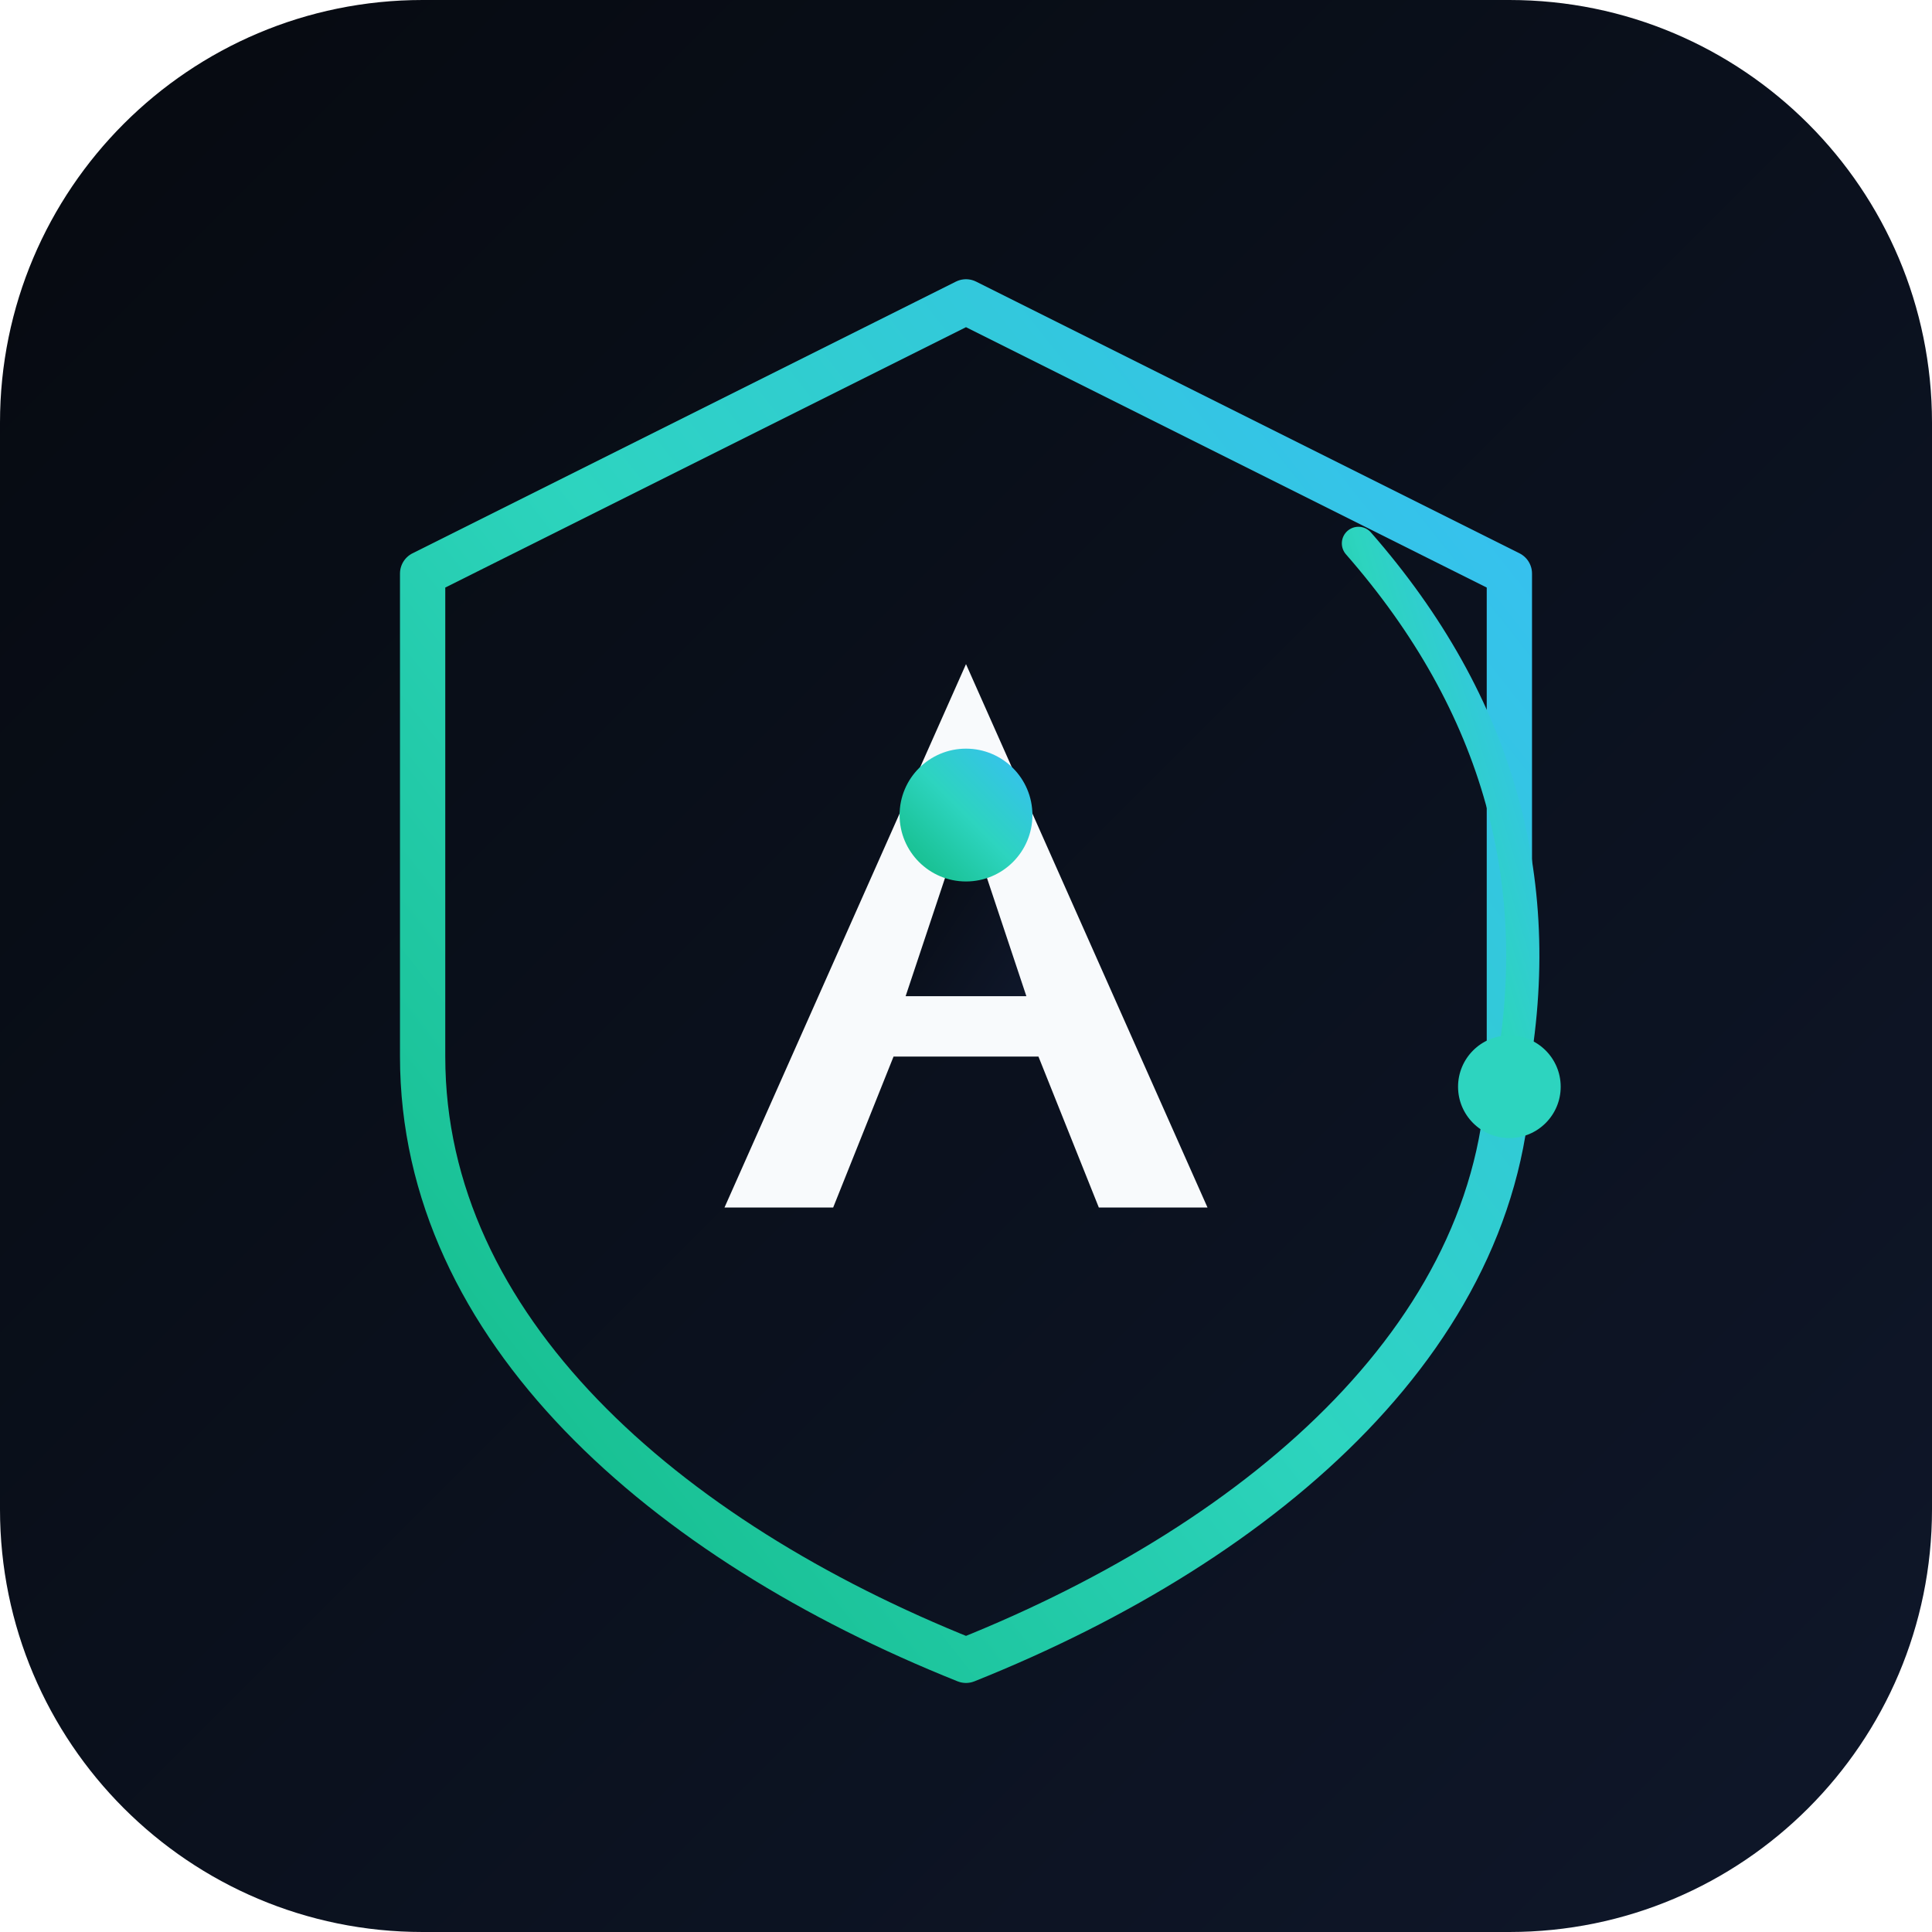
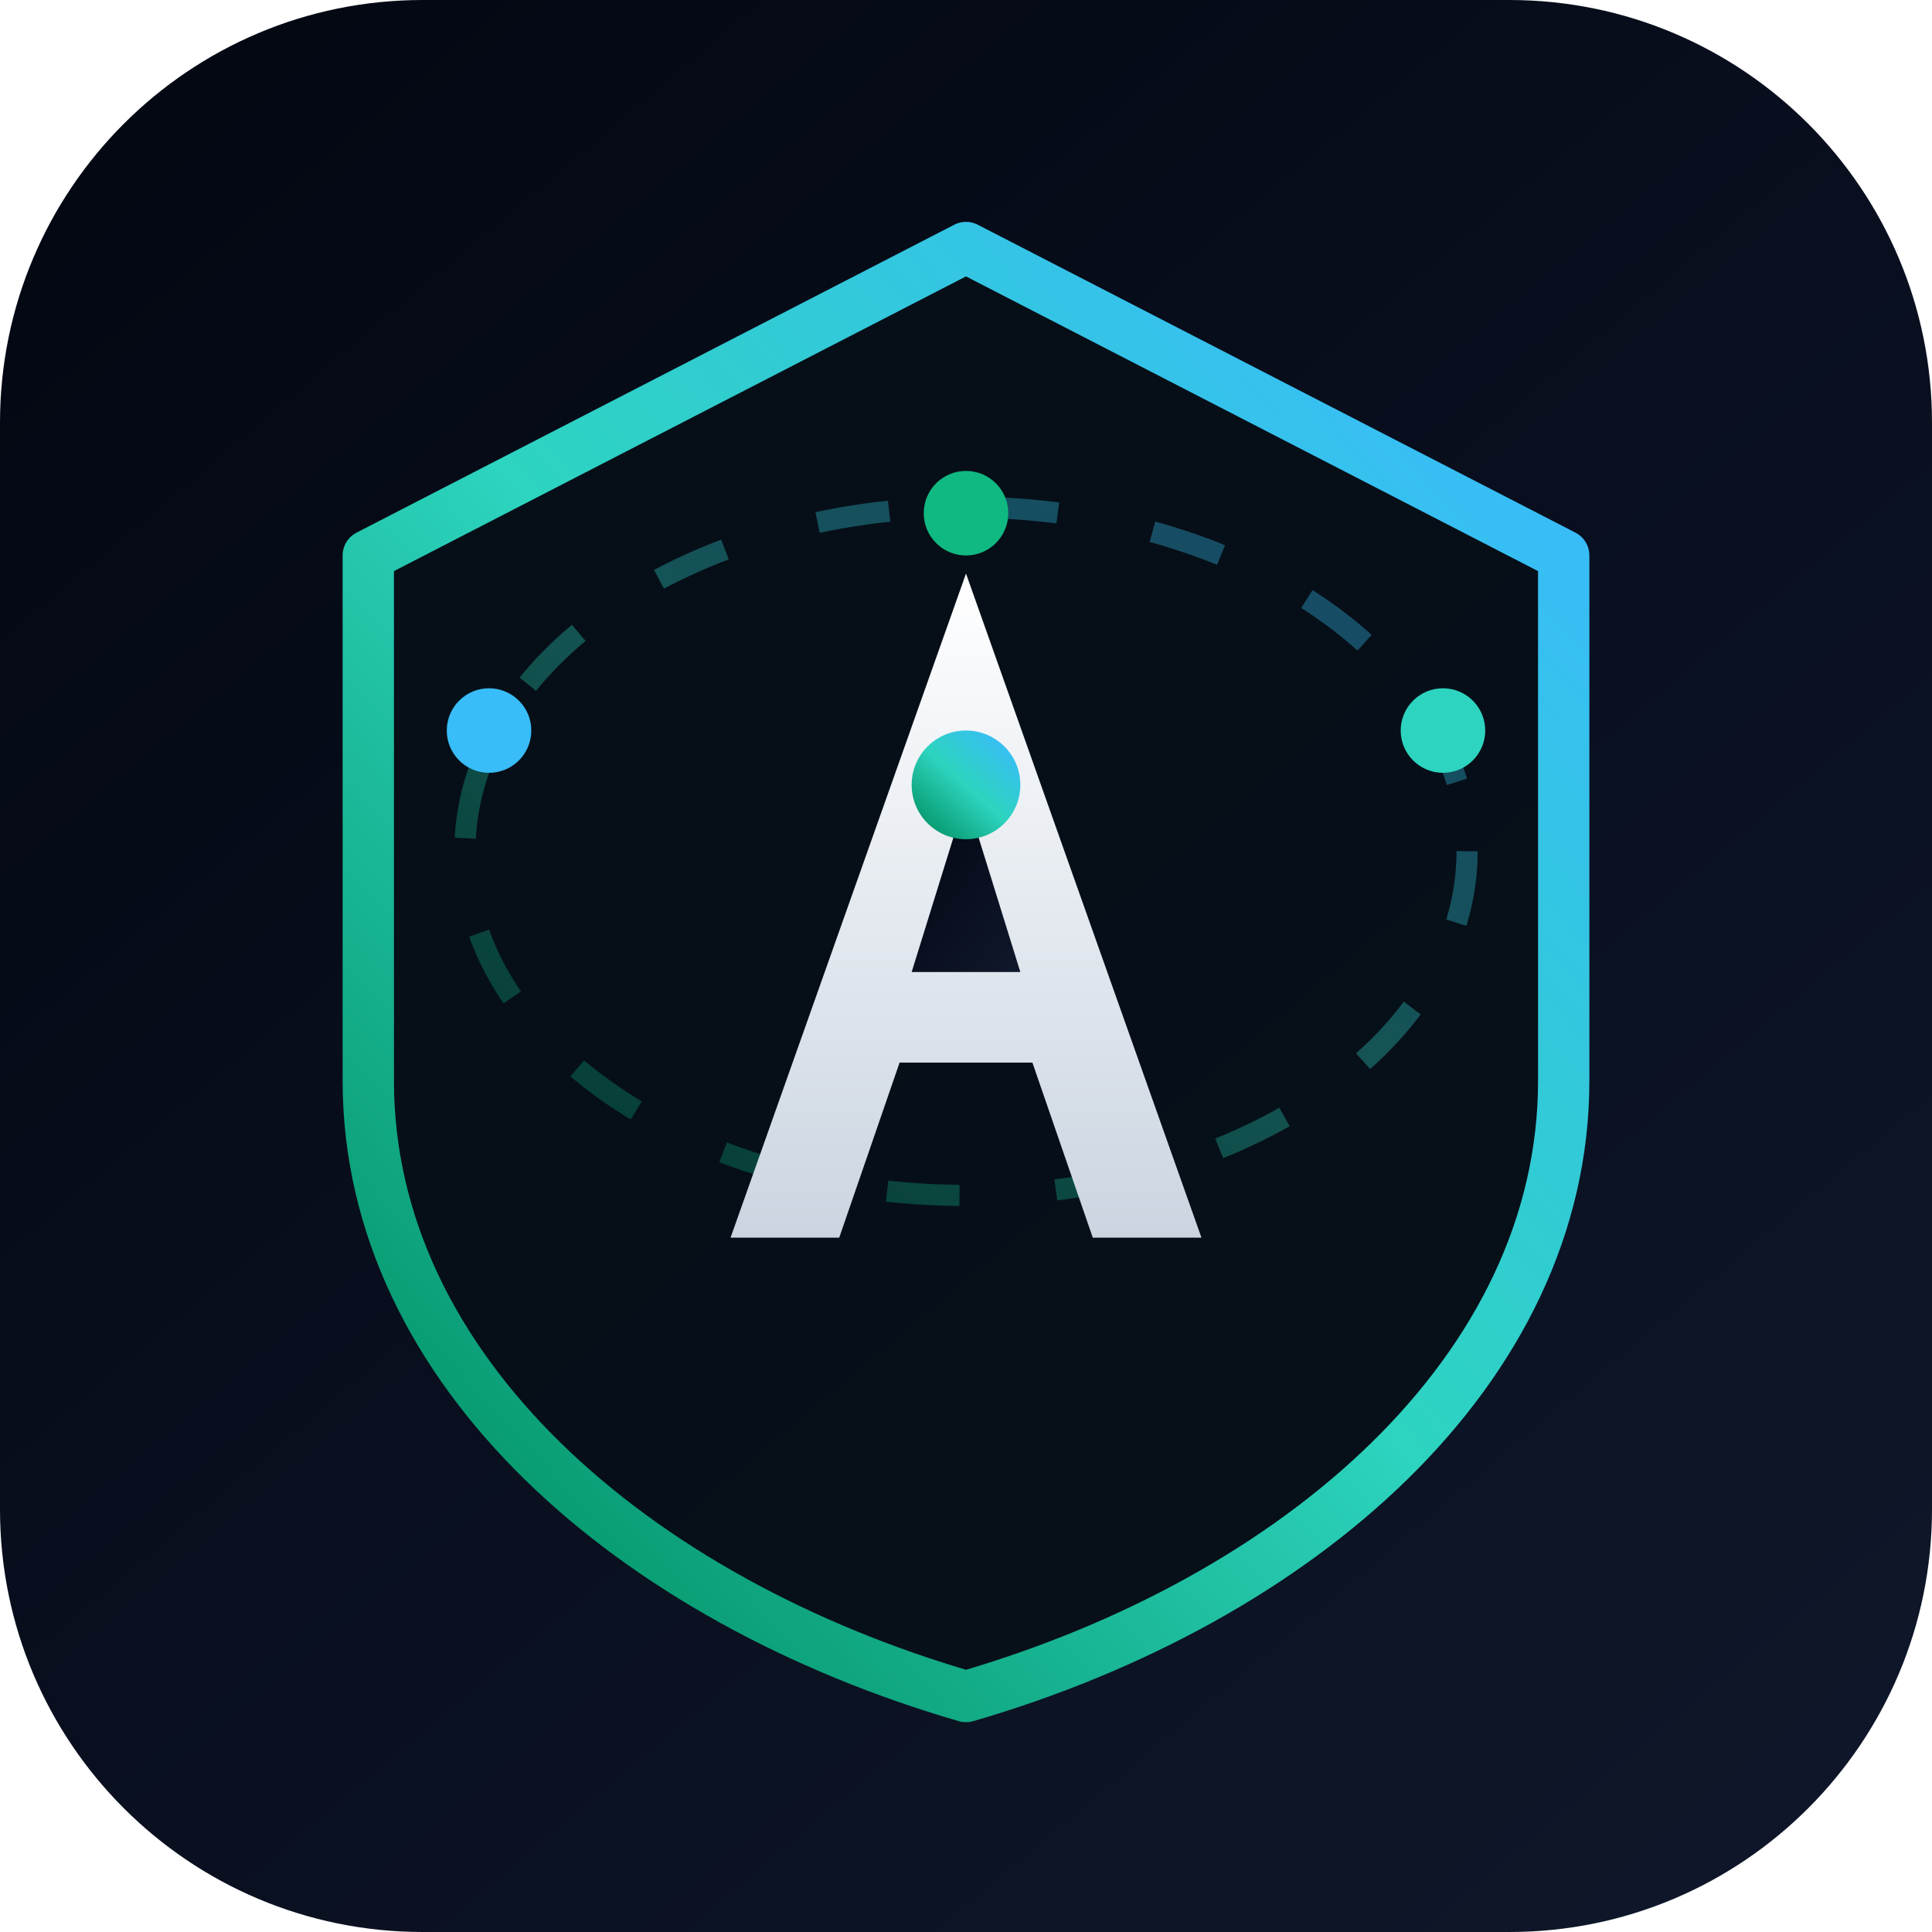
- <svg xmlns="http://www.w3.org/2000/svg" viewBox="0 0 32 32">
+ <svg xmlns="http://www.w3.org/2000/svg" viewBox="0 0 32 32" fill="none">
  <defs>
-     <linearGradient id="bg" x1="0%" y1="0%" x2="100%" y2="100%">
-       <stop offset="0%" stop-color="#060a10" />
+     <linearGradient id="bg" x1="8%" y1="0%" x2="92%" y2="100%">
+       <stop offset="0%" stop-color="#030712" />
      <stop offset="100%" stop-color="#0f172a" />
    </linearGradient>
-     <linearGradient id="stroke" x1="0%" y1="100%" x2="100%" y2="0%">
-       <stop offset="0%" stop-color="#10b981" />
+     <linearGradient id="stroke" x1="12%" y1="92%" x2="88%" y2="8%">
+       <stop offset="0%" stop-color="#059669" />
      <stop offset="50%" stop-color="#2dd4bf" />
      <stop offset="100%" stop-color="#38bdf8" />
    </linearGradient>
+     <linearGradient id="a" x1="50%" y1="0%" x2="50%" y2="100%">
+       <stop offset="0%" stop-color="#ffffff" />
+       <stop offset="100%" stop-color="#cbd5e1" />
+     </linearGradient>
  </defs>
  <rect width="32" height="32" rx="7" fill="url(#bg)" />
-   <path d="M 16 5 L 25 9.5 V 17.5 C 25 22 21 25.5 16 27.5 C 11 25.5 7 22 7 17.5 V 9.5 Z" fill="none" stroke="url(#stroke)" stroke-width="0.75" stroke-linejoin="round" />
-   <path d="M 16 11 L 20 20 H 18.2 L 17.2 17.5 H 14.8 L 13.8 20 H 12 L 16 11 Z" fill="#f8fafc" />
-   <path d="M 15 16.5 H 17 L 16 13.5 Z" fill="url(#bg)" />
-   <circle cx="16" cy="13.5" r="1.1" fill="url(#stroke)" />
-   <path d="M 22.5 9 Q 26 13 25 18" fill="none" stroke="url(#stroke)" stroke-width="0.55" stroke-linecap="round" />
-   <circle cx="25" cy="18" r="0.85" fill="#2dd4bf" />
+   <path d="M 16 4.1 L 25.9 9.2 V 17.9 C 25.9 22.7 21.5 26.5 16 28.1 C 10.5 26.5 6.1 22.7 6.1 17.9 V 9.2 Z" fill="#061018" fill-opacity="0.85" />
+   <path d="M 16 4.1 L 25.9 9.2 V 17.9 C 25.9 22.7 21.5 26.5 16 28.1 C 10.5 26.5 6.1 22.7 6.1 17.9 V 9.2 Z" fill="none" stroke="url(#stroke)" stroke-width="0.85" stroke-linejoin="round" />
+   <ellipse cx="16" cy="14.1" rx="8.3" ry="5.7" fill="none" stroke="url(#stroke)" stroke-width="0.35" stroke-dasharray="1.2 1.6" opacity="0.35" />
+   <circle cx="16" cy="8.5" r="0.7" fill="#10b981" />
+   <circle cx="23.9" cy="12.1" r="0.7" fill="#2dd4bf" />
+   <circle cx="8.1" cy="12.1" r="0.7" fill="#38bdf8" />
+   <path d="M 16 9.5 L 12.1 20.5 H 13.9 L 14.9 17.6 H 17.1 L 18.1 20.5 H 19.9 L 16 9.5 Z" fill="url(#a)" />
+   <path d="M 15.1 16.1 H 16.9 L 16 13.2 Z" fill="url(#bg)" />
+   <circle cx="16" cy="13" r="0.9" fill="url(#stroke)" />
</svg>
